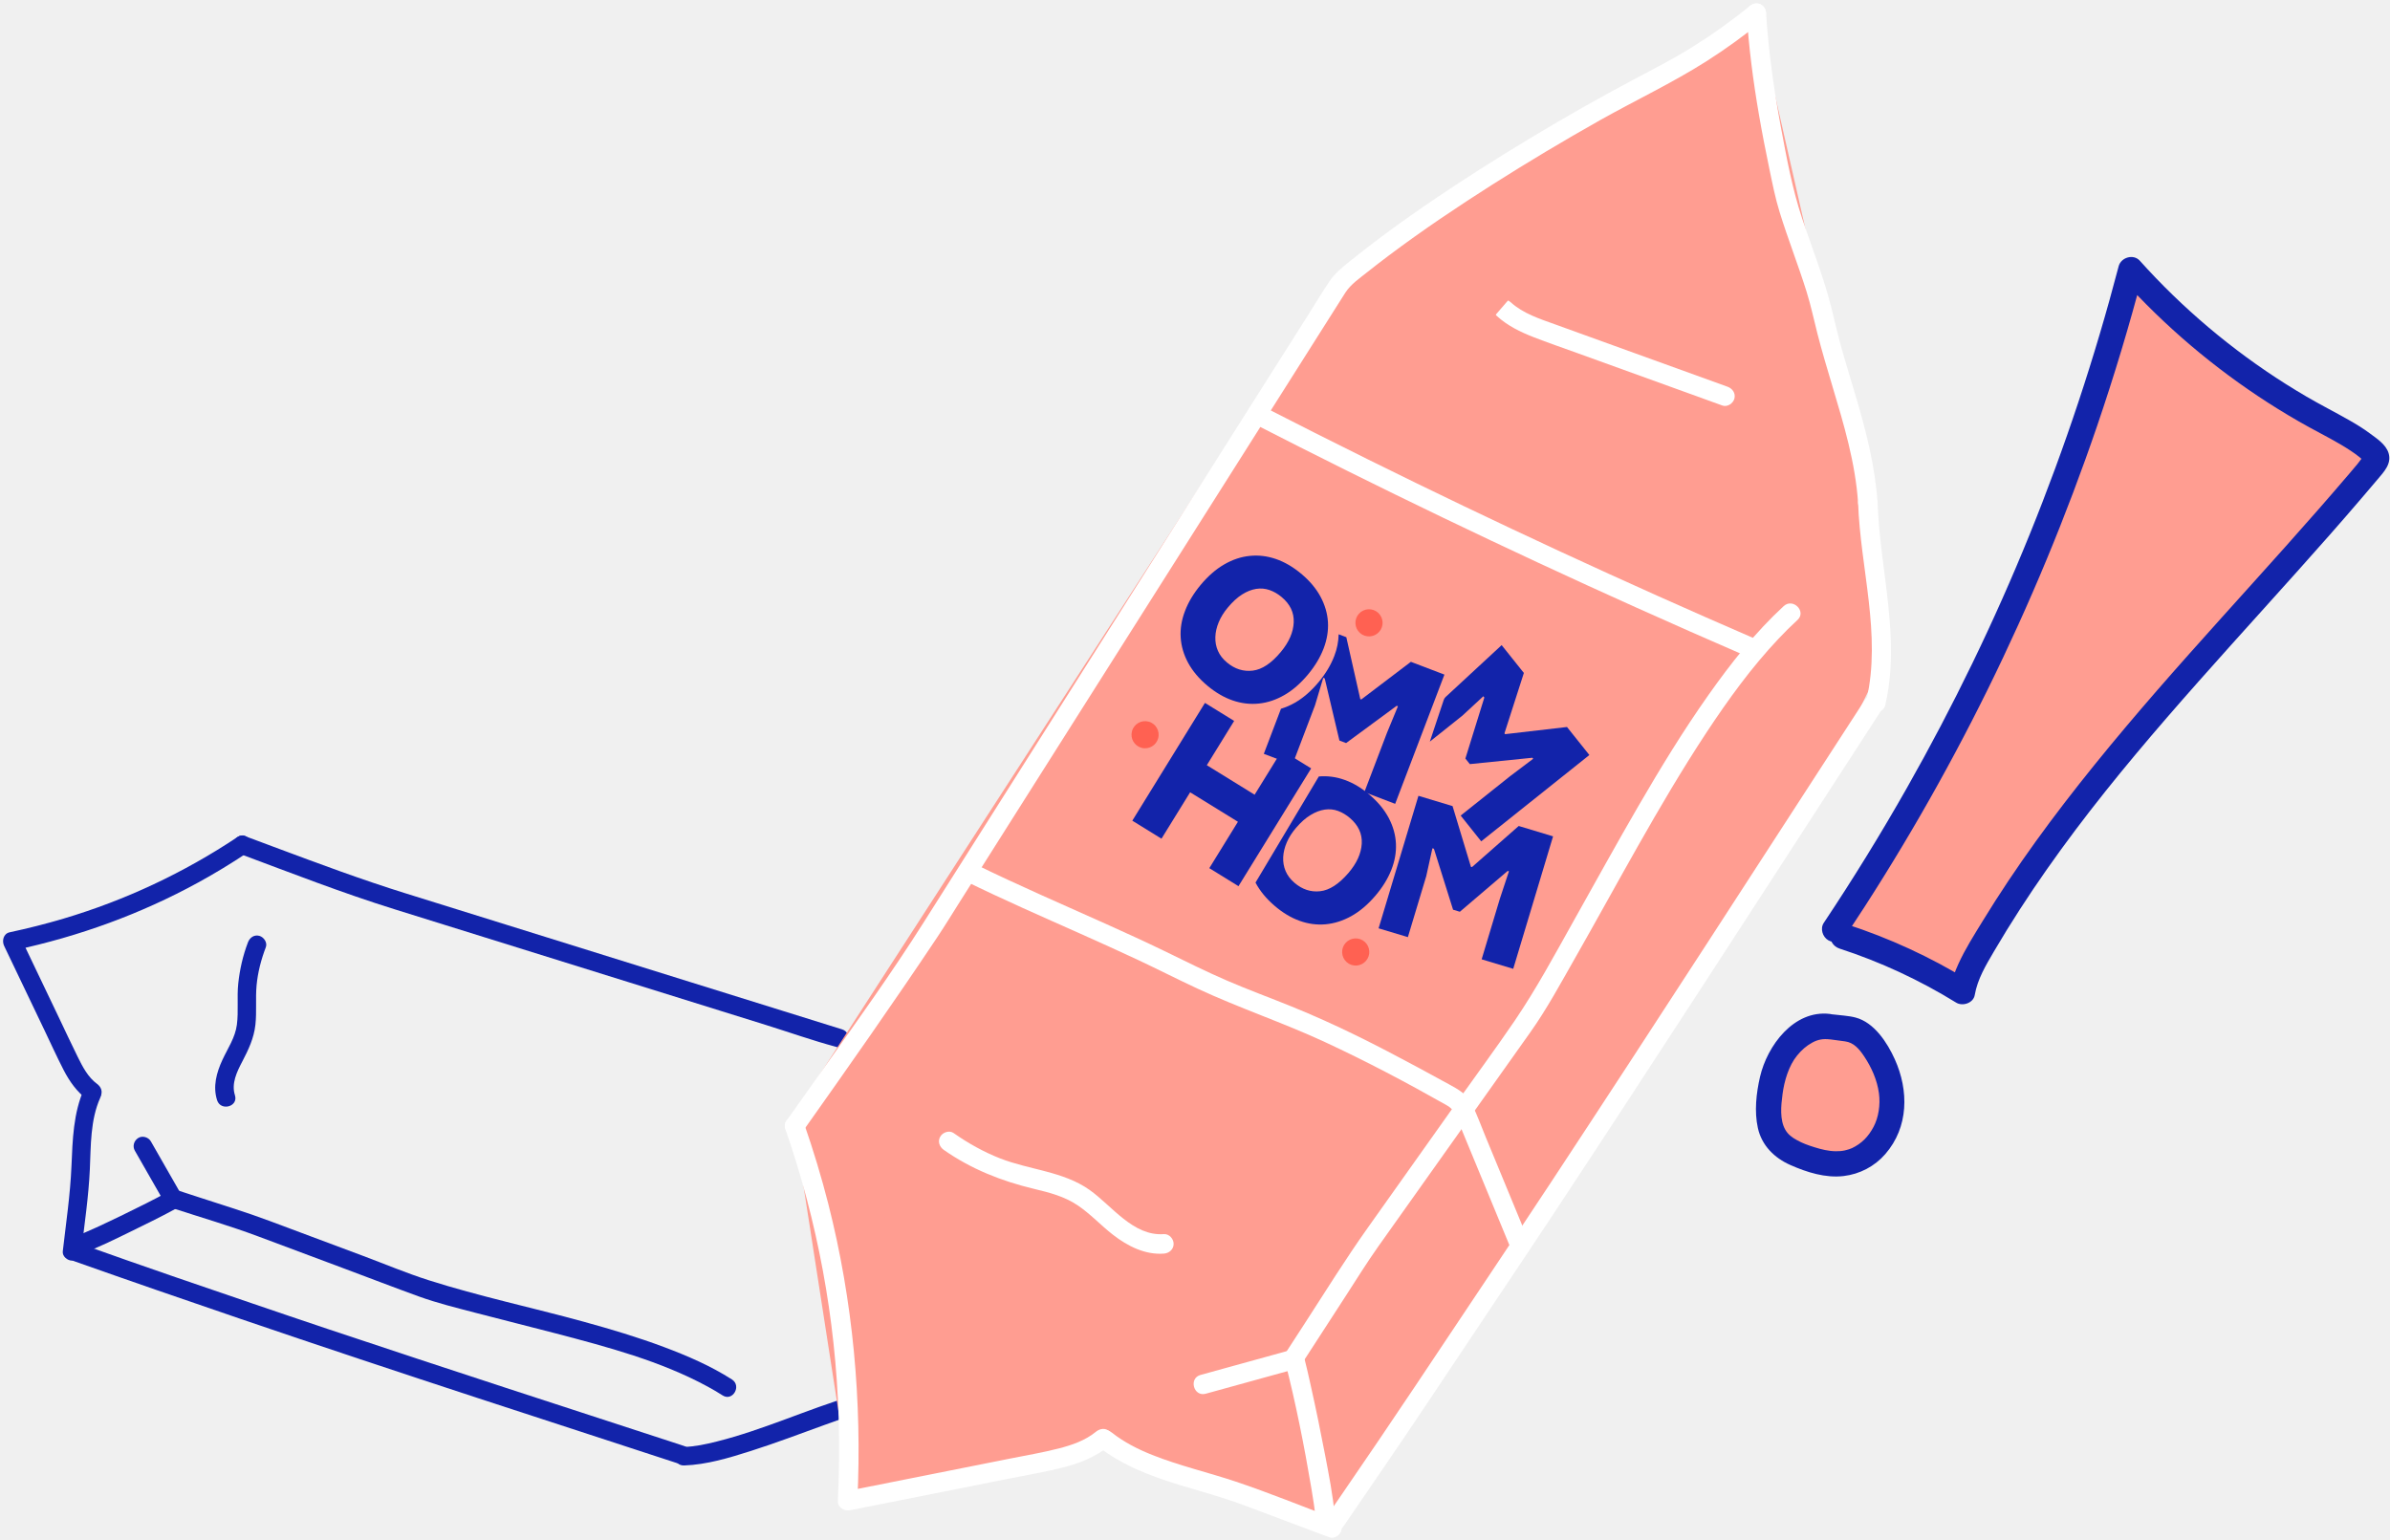
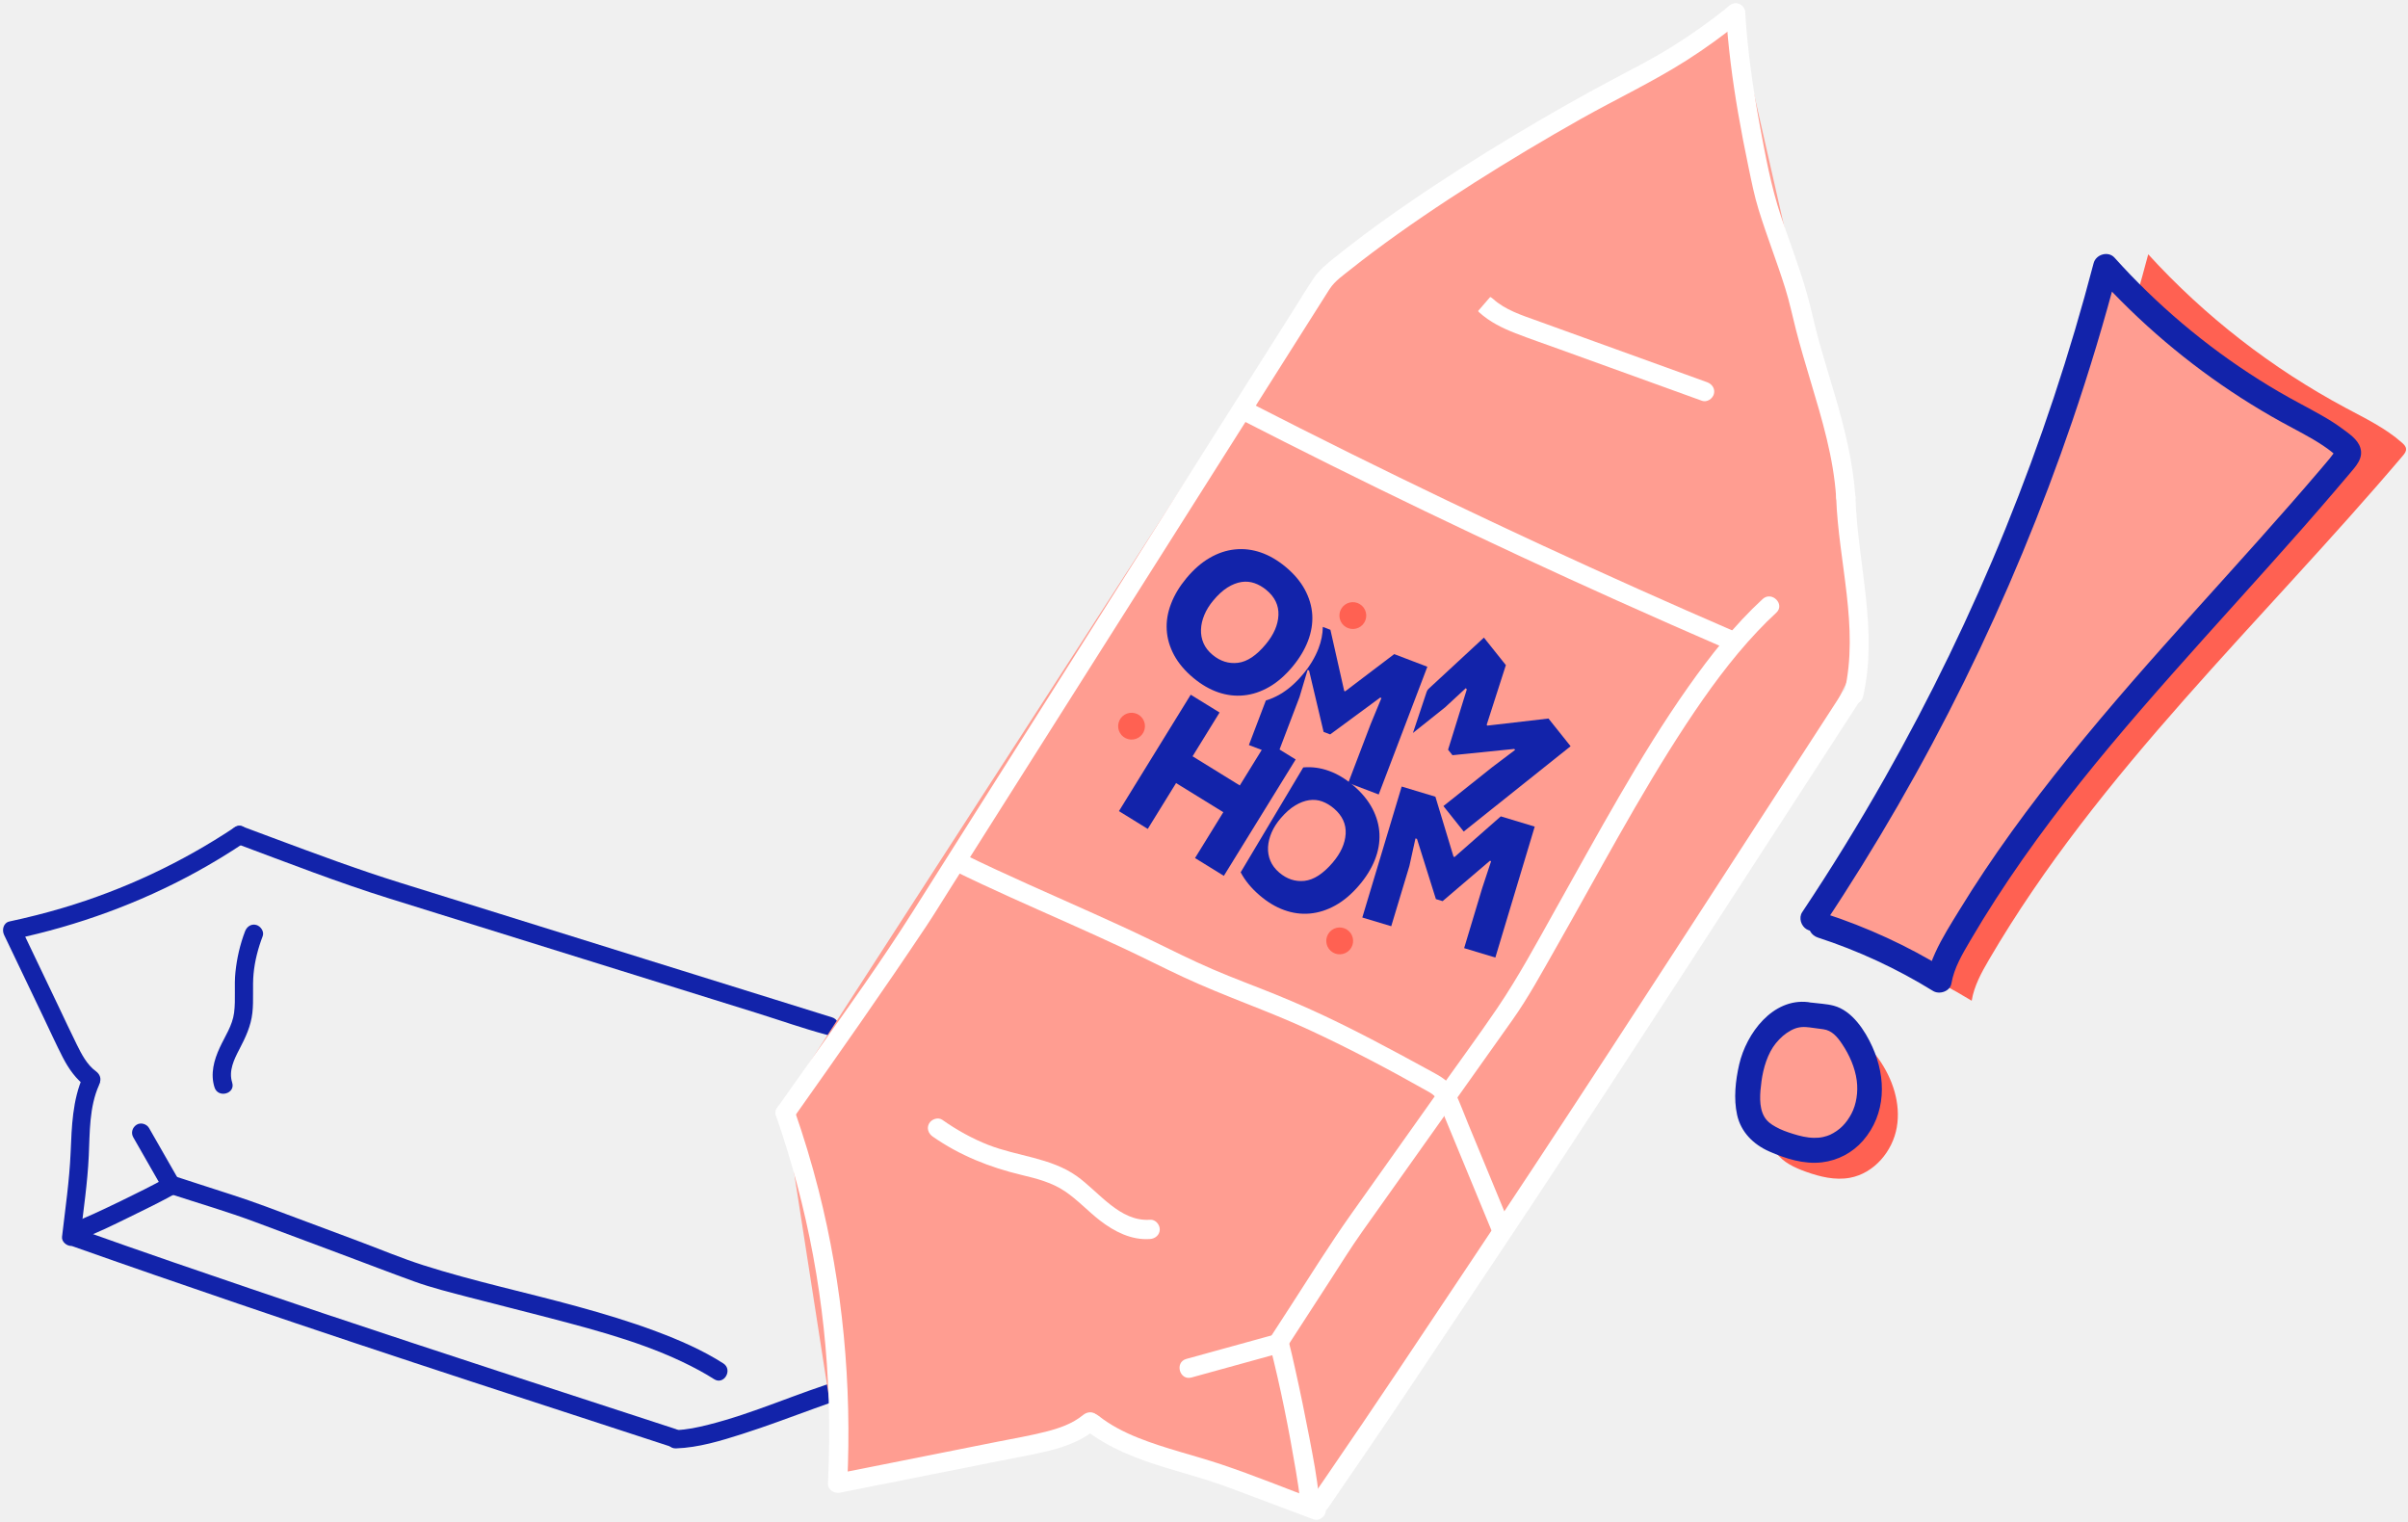
- <svg xmlns="http://www.w3.org/2000/svg" width="613" height="395" viewBox="0 0 613 395" fill="none">
+ <svg xmlns="http://www.w3.org/2000/svg" width="625" height="395" viewBox="0 0 625 395" fill="none">
  <path d="M218.691 358.027C206.951 361.537 195.781 366.767 183.871 369.747C180.921 370.487 178.311 371.047 175.451 371.147C172.401 371.247 172.391 375.997 175.451 375.897C181.281 375.697 187.071 373.937 192.591 372.177C198.961 370.147 205.211 367.777 211.501 365.497C214.301 364.477 217.111 363.467 219.961 362.607C222.881 361.737 221.631 357.157 218.691 358.027Z" fill="#1223AA" />
  <path d="M20.851 320.988C21.661 313.998 22.721 306.988 23.041 299.958C23.321 293.868 23.151 287.318 25.691 281.628C26.211 280.458 26.031 279.078 24.841 278.378C23.831 277.788 22.121 278.049 21.591 279.229C18.791 285.509 18.621 292.348 18.331 299.108C18.021 306.428 16.941 313.709 16.101 320.979C15.951 322.259 17.301 323.358 18.481 323.358C19.881 323.358 20.701 322.268 20.851 320.988Z" fill="#1223AA" />
  <path d="M24.89 278.019C22.58 276.329 21.19 273.639 19.95 271.129C18.29 267.769 16.71 264.379 15.1 260.999C11.79 254.079 8.48 247.149 5.17 240.229C4.7 241.389 4.22 242.559 3.75 243.719C20.2 240.209 36.15 234.429 50.91 226.329C55.16 223.999 59.3 221.479 63.34 218.789C65.87 217.099 63.5 212.989 60.94 214.689C47.19 223.849 32.17 230.909 16.33 235.619C11.76 236.979 7.14 238.139 2.48 239.139C0.87 239.479 0.44 241.329 1.06 242.629C4.51 249.849 7.97 257.069 11.42 264.289C13.03 267.659 14.58 271.079 16.29 274.409C17.84 277.419 19.74 280.109 22.49 282.119C23.53 282.879 25.14 282.299 25.74 281.269C26.45 280.069 25.93 278.779 24.89 278.019Z" fill="#1223AA" />
  <path d="M46.539 306.479C43.919 301.909 41.299 297.339 38.689 292.759C38.069 291.679 36.509 291.219 35.439 291.909C34.349 292.609 33.929 294.009 34.589 295.159C37.209 299.729 39.829 304.299 42.439 308.879C43.059 309.959 44.619 310.419 45.689 309.729C46.779 309.019 47.199 307.629 46.539 306.479Z" fill="#1223AA" />
  <path d="M187.72 353.828C182.3 350.368 176.34 347.788 170.34 345.538C163.6 343.008 156.69 340.948 149.75 339.038C136.47 335.388 122.94 332.528 109.81 328.338C104.19 326.538 98.7 324.228 93.17 322.158C85.18 319.168 77.19 316.188 69.2 313.198C63.16 310.938 56.99 309.058 50.87 307.058C49.1 306.478 47.33 305.898 45.56 305.328C42.65 304.378 41.4 308.958 44.3 309.908C51.61 312.298 59.06 314.458 66.27 317.158C73.67 319.928 81.07 322.688 88.47 325.458C94.79 327.818 101.09 330.248 107.43 332.548C112.1 334.238 117 335.438 121.8 336.698C128.72 338.518 135.68 340.218 142.6 342.038C155.82 345.508 169.47 349.118 181.54 355.688C182.83 356.388 184.1 357.138 185.34 357.928C187.91 359.578 190.3 355.478 187.72 353.828Z" fill="#1223AA" />
  <path d="M60.259 280.94C59.299 277.92 60.749 274.95 62.129 272.31C63.719 269.26 65.129 266.31 65.509 262.85C65.879 259.5 65.499 256.12 65.809 252.76C66.119 249.41 66.979 246.12 68.179 242.97C68.639 241.77 67.669 240.37 66.519 240.05C65.179 239.68 64.059 240.51 63.599 241.71C62.299 245.12 61.489 248.66 61.109 252.29C60.739 255.8 61.209 259.35 60.759 262.84C60.329 266.16 58.409 268.91 57.039 271.88C55.539 275.11 54.559 278.69 55.679 282.2C56.599 285.11 61.189 283.87 60.259 280.94Z" fill="#1223AA" />
  <path d="M175.46 370.9C144.93 360.94 114.39 351.04 83.94 340.85C70.97 336.51 58.04 332.05 45.1 327.63C36.82 324.8 28.58 321.87 20.33 318.94C19.12 318.51 17.73 319.43 17.41 320.6C17.05 321.91 17.86 323.09 19.07 323.52C33.22 328.53 47.4 333.42 61.6 338.27C81.96 345.22 102.37 352 122.81 358.7C139.94 364.31 157.07 369.89 174.21 375.48C177.11 376.43 178.36 371.84 175.46 370.9Z" fill="#1223AA" />
  <path d="M215.96 264.028C211.02 262.488 206.08 260.948 201.14 259.408C189.87 255.898 178.61 252.388 167.34 248.878C154.79 244.968 142.23 241.058 129.68 237.138C121.12 234.468 112.56 231.808 104 229.138C92.85 225.668 81.89 221.578 70.95 217.498C68.22 216.478 65.49 215.458 62.76 214.438C61.56 213.988 60.16 214.938 59.84 216.098C59.47 217.428 60.29 218.568 61.5 219.018C74.65 223.918 87.78 229.048 101.19 233.228C108.89 235.628 116.6 238.028 124.3 240.428C136.64 244.278 148.99 248.118 161.33 251.968C173.05 255.618 184.78 259.278 196.5 262.928C202.46 264.788 208.4 266.898 214.43 268.518C214.52 268.538 214.6 268.568 214.69 268.598C217.62 269.528 218.87 264.938 215.96 264.028Z" fill="#1223AA" />
  <path d="M43.288 305.618C39.419 307.758 35.438 309.708 31.459 311.648C29.169 312.758 26.878 313.858 24.558 314.918C23.578 315.358 22.608 315.798 21.619 316.218C21.488 316.278 21.279 316.358 20.799 316.558C20.419 316.708 20.038 316.858 19.648 316.998C18.439 317.438 17.628 318.618 17.988 319.918C18.308 321.078 19.698 322.018 20.909 321.578C25.248 320.008 29.419 317.908 33.559 315.888C37.629 313.908 41.709 311.908 45.669 309.718C48.368 308.248 45.978 304.148 43.288 305.618Z" fill="#1223AA" />
  <path d="M203.312 286.356L218.403 383.576L280.693 369.156L339.453 392.056L371.763 343.166L390.602 315.546L469.393 197.196L483.372 168.856L474.773 109.076L448.292 3.516L340.763 73.846L203.312 286.356Z" fill="#FF9D91" />
-   <path d="M479.078 129.027C479.598 145.557 485.088 163.377 481.148 180.117Z" fill="#FF9D91" />
+   <path d="M479.078 129.027C479.598 145.557 485.088 163.377 481.148 180.117L479.078 129.027Z" fill="#FF9D91" />
  <path d="M476.58 129.028C477.15 145.768 482.58 162.758 478.74 179.458C478.02 182.588 482.84 183.928 483.56 180.788C487.53 163.538 482.17 146.318 481.58 129.028C481.47 125.818 476.47 125.808 476.58 129.028Z" fill="white" />
  <path d="M341.631 391.91C334.211 389.12 326.791 386.33 319.371 383.54C307.581 379.11 293.201 377.09 283.391 369.23" fill="#FF9D91" />
  <path d="M342.302 389.499C333.872 386.329 325.492 382.899 316.952 380.039C309.832 377.659 302.482 375.969 295.502 373.189C291.862 371.739 288.252 369.909 285.172 367.469C284.112 366.629 282.672 366.439 281.632 367.469C280.762 368.339 280.572 370.159 281.632 371.009C287.762 375.859 295.072 378.599 302.472 380.879C306.162 382.009 309.892 383.039 313.572 384.209C317.662 385.499 321.652 387.079 325.662 388.579C330.762 390.499 335.862 392.419 340.962 394.329C342.222 394.809 343.702 393.799 344.042 392.579C344.432 391.169 343.572 389.979 342.302 389.499Z" fill="white" />
  <path d="M282.88 369.008C278.43 372.748 272.45 374.018 266.73 375.148C250.29 378.418 233.85 381.688 217.41 384.968C219.02 352.048 214.71 319.978 203.82 288.828" fill="#FF9D91" />
  <path d="M281.111 367.237C278.351 369.507 274.89 370.687 271.47 371.557C267.35 372.607 263.141 373.318 258.981 374.148C250.031 375.928 241.071 377.707 232.121 379.497C226.991 380.517 221.861 381.537 216.741 382.557C217.791 383.357 218.851 384.167 219.901 384.967C221.121 359.407 218.771 333.677 212.461 308.857C210.681 301.867 208.59 294.967 206.22 288.157C205.78 286.887 204.511 286.037 203.141 286.407C201.901 286.747 200.951 288.197 201.391 289.487C209.681 313.267 214.291 338.187 215.091 363.357C215.321 370.557 215.241 377.767 214.901 384.967C214.821 386.697 216.561 387.677 218.061 387.377C227.341 385.527 236.621 383.688 245.901 381.838C250.461 380.928 255.021 380.027 259.571 379.117C263.851 378.267 268.161 377.527 272.391 376.477C276.841 375.377 281.071 373.708 284.631 370.768C285.671 369.908 285.521 368.117 284.631 367.227C283.611 366.207 282.161 366.377 281.111 367.237Z" fill="white" />
-   <path d="M332.04 348.617C324.22 350.777 316.4 352.937 308.59 355.087Z" fill="#FF9D91" />
+   <path d="M332.04 348.617C324.22 350.777 316.4 352.937 308.59 355.087L332.04 348.617Z" fill="#FF9D91" />
  <path d="M331.369 346.208C323.549 348.368 315.729 350.528 307.919 352.678C304.819 353.528 306.139 358.358 309.249 357.498C317.069 355.338 324.889 353.178 332.699 351.028C335.799 350.168 334.479 345.348 331.369 346.208Z" fill="white" />
  <path d="M450.473 3.367C451.383 17.907 453.893 32.387 457.773 49.787C459.313 56.687 465.553 71.747 467.353 79.887C471.213 97.347 478.013 112.147 479.073 129.017" fill="#FF9D91" />
  <path d="M447.972 3.367C448.532 12.097 449.652 20.777 451.142 29.397C451.942 34.047 452.852 38.687 453.812 43.297C454.592 47.027 455.322 50.777 456.452 54.417C458.572 61.287 461.222 67.977 463.362 74.827C464.472 78.367 465.222 81.987 466.142 85.577C467.312 90.137 468.662 94.647 470.012 99.157C472.942 108.927 475.892 118.777 476.572 129.017C476.662 130.367 477.662 131.517 479.072 131.517C480.352 131.517 481.662 130.367 481.572 129.017C480.962 119.817 478.712 110.907 476.112 102.097C474.792 97.637 473.412 93.187 472.162 88.707C471.032 84.667 470.202 80.557 469.082 76.527C467.152 69.587 464.502 62.877 462.232 56.057C459.672 48.387 458.222 40.377 456.742 32.437C454.952 22.817 453.592 13.127 452.972 3.367C452.882 2.017 451.882 0.867 450.472 0.867C449.192 0.867 447.892 2.017 447.972 3.367Z" fill="white" />
  <path d="M355.61 65.457C358.83 65.457 358.83 60.457 355.61 60.457C352.4 60.457 352.39 65.457 355.61 65.457Z" fill="white" />
  <path d="M459.259 157.234C433.139 181.194 409.949 233.284 390.709 262.974L349.869 320.534C338.429 338.194 343.549 330.294 332.109 347.954" fill="#FF9D91" />
  <path d="M457.5 155.466C450.16 162.226 443.93 170.146 438.19 178.276C431.73 187.426 425.88 197.006 420.26 206.696C414.59 216.456 409.15 226.356 403.63 236.196C398.82 244.786 394.1 253.566 388.57 261.716C383.58 269.056 378.29 276.196 373.16 283.436C365.7 293.946 358.24 304.466 350.78 314.976C345.1 322.976 339.92 331.326 334.59 339.556C333.05 341.936 331.51 344.316 329.96 346.696C328.21 349.406 332.53 351.916 334.28 349.216C337.93 343.586 341.58 337.946 345.23 332.316C347.97 328.076 350.63 323.786 353.55 319.666C360.48 309.906 367.41 300.136 374.34 290.376C380.4 281.846 386.45 273.306 392.51 264.776C396.72 258.846 400.23 252.326 403.83 246.016C409.32 236.386 414.63 226.666 420.1 217.026C425.7 207.146 431.45 197.346 437.7 187.866C443.26 179.446 449.21 171.206 456.15 163.856C457.72 162.186 459.35 160.566 461.04 159.016C463.4 156.816 459.86 153.296 457.5 155.466Z" fill="white" />
  <path d="M298.522 319.057C294.062 319.467 289.812 317.077 286.352 314.257C282.882 311.437 279.802 308.067 275.882 305.917C271.602 303.567 266.642 302.837 261.932 301.557C255.282 299.747 248.952 296.767 243.332 292.797" fill="#FF9D91" />
  <path d="M298.52 316.556C290.62 317.136 285.23 309.306 279.44 305.206C272.71 300.446 264.06 300.086 256.54 297.146C252.31 295.486 248.301 293.246 244.591 290.636C243.481 289.856 241.81 290.436 241.17 291.536C240.44 292.786 240.96 294.176 242.07 294.956C249.08 299.866 256.88 302.956 265.16 304.936C269.1 305.876 273 306.876 276.4 309.166C279.68 311.376 282.37 314.326 285.49 316.746C289.21 319.626 293.68 321.916 298.52 321.556C299.87 321.456 301.02 320.476 301.02 319.056C301.02 317.786 299.88 316.456 298.52 316.556Z" fill="white" />
  <path d="M442.424 101.609C427.264 96.129 412.094 90.649 396.934 85.159C392.924 83.709 388.794 82.189 385.684 79.289" fill="#FF9D91" />
  <path d="M443.092 99.198C433.242 95.638 423.392 92.078 413.552 88.518C408.702 86.768 403.862 85.018 399.012 83.258C394.992 81.808 390.682 80.458 387.462 77.518C385.082 75.358 381.542 78.888 383.922 81.058C386.672 83.558 389.922 85.148 393.362 86.488C397.032 87.918 400.772 89.198 404.482 90.538C412.372 93.388 420.272 96.248 428.162 99.098C432.692 100.738 437.232 102.378 441.762 104.018C443.032 104.478 444.502 103.498 444.842 102.268C445.222 100.878 444.362 99.658 443.092 99.198Z" fill="white" />
  <path d="M480.401 180.895C473.261 191.915 466.111 202.945 458.971 213.965C437.021 247.845 415.061 281.725 392.781 315.395L362.541 360.695C352.601 375.515 352.531 375.465 342.461 390.195" fill="#FF9D91" />
  <path d="M478.241 179.636C464.891 200.236 451.551 220.846 438.181 241.446C424.851 261.986 411.481 282.506 398.011 302.956C392.461 311.376 386.871 319.766 381.271 328.156C375.151 337.326 369.031 346.496 362.901 355.666C356.861 364.706 350.751 373.696 344.601 382.666C343.171 384.756 341.731 386.846 340.301 388.936C339.541 390.046 340.091 391.706 341.201 392.356C342.441 393.076 343.861 392.576 344.621 391.456C351.761 381.016 358.931 370.606 365.951 360.086C371.701 351.476 377.451 342.866 383.201 334.256C387.941 327.156 392.701 320.056 397.411 312.936C410.911 292.506 424.291 271.996 437.631 251.466C451.001 230.886 464.331 210.296 477.671 189.696C479.301 187.186 480.921 184.676 482.551 182.166C484.321 179.456 479.991 176.946 478.241 179.636Z" fill="white" />
  <path d="M450.47 3.367C442.54 9.847 433.92 15.497 424.79 20.177C402.02 31.877 366.82 52.977 345.5 70.787C344.5 71.617 343.64 72.597 342.94 73.697L238.74 238.367C223.87 260.677 219.31 266.937 203.82 288.827" fill="#FF9D91" />
  <path d="M448.709 1.607C443.959 5.477 438.949 9.027 433.749 12.257C429.059 15.167 424.169 17.667 419.299 20.247C410.349 24.977 401.559 29.997 392.879 35.207C383.429 40.887 374.119 46.797 365.039 53.057C360.799 55.977 356.609 58.977 352.509 62.097C350.479 63.637 348.469 65.197 346.479 66.797C344.429 68.447 342.409 70.037 340.929 72.257C339.019 75.107 337.249 78.067 335.409 80.967C330.709 88.387 326.009 95.817 321.309 103.237C314.839 113.457 308.379 123.667 301.909 133.887C294.759 145.177 287.619 156.467 280.469 167.767C273.739 178.397 267.019 189.027 260.289 199.657C255.079 207.887 249.879 216.117 244.669 224.337C242.079 228.427 239.489 232.527 236.899 236.617C228.829 249.377 219.979 261.697 211.259 274.017C208.059 278.537 204.859 283.057 201.659 287.577C200.879 288.677 201.459 290.357 202.559 290.997C203.809 291.727 205.199 291.207 205.979 290.097C217.639 273.627 229.239 257.127 240.439 240.337C242.429 237.357 244.299 234.277 246.219 231.247C250.879 223.877 255.539 216.517 260.199 209.147C266.649 198.947 273.109 188.757 279.559 178.557C286.709 167.267 293.849 155.977 300.999 144.687C307.739 134.047 314.469 123.397 321.209 112.757C326.419 104.517 331.639 96.277 336.849 88.037C339.489 83.877 342.119 79.707 344.759 75.547C344.879 75.357 344.999 75.167 345.119 74.987C346.489 72.887 348.709 71.387 350.649 69.837C352.489 68.367 354.349 66.937 356.229 65.527C364.789 59.107 373.679 53.127 382.709 47.387C391.809 41.607 401.069 36.077 410.459 30.787C419.469 25.727 428.869 21.297 437.609 15.757C442.699 12.527 447.579 8.967 452.259 5.157C453.309 4.307 453.149 2.507 452.259 1.617C451.209 0.567 449.759 0.747 448.709 1.607Z" fill="white" />
-   <path d="M332.043 348.617C334.023 356.327 339.143 380.667 339.833 388.587Z" fill="#FF9D91" />
+   <path d="M332.043 348.617C334.023 356.327 339.143 380.667 339.833 388.587L332.043 348.617Z" fill="#FF9D91" />
  <path d="M329.622 349.276C332.352 359.956 334.512 370.846 336.342 381.716C336.572 383.056 336.782 384.396 336.982 385.746C337.002 385.916 337.122 386.726 337.092 386.506C337.052 386.236 337.152 386.976 337.162 387.086C337.222 387.586 337.272 388.086 337.322 388.586C337.442 389.926 338.382 391.086 339.822 391.086C341.082 391.086 342.442 389.936 342.322 388.586C341.862 383.446 340.842 378.336 339.882 373.276C338.732 367.246 337.492 361.226 336.152 355.236C335.612 352.796 335.062 350.366 334.442 347.946C333.652 344.836 328.832 346.156 329.622 349.276Z" fill="white" />
+   <path d="M475.635 269.089C470.825 268.419 466.205 271.639 463.395 275.539C460.585 279.439 459.505 284.309 459.115 289.079C458.825 292.569 458.955 296.329 461.015 299.179C462.815 301.679 465.795 303.049 468.725 304.099C472.375 305.409 476.315 306.369 480.135 305.669C486.425 304.519 491.235 298.789 492.315 292.569C493.395 286.349 491.235 279.899 487.555 274.749C486.025 272.609 484.095 270.559 481.535 269.869L475.635 269.089Z" fill="#FF6152" />
+   <path d="M479.195 244.88C490.605 248.51 501.565 253.51 511.755 259.72C512.375 255.88 514.305 252.38 516.275 249.01C544.725 200.35 587.095 161.38 623.635 118.3C624.085 117.77 624.565 117.16 624.495 116.47C624.435 115.84 623.945 115.34 623.465 114.92C619.195 111.12 613.945 108.6 608.885 105.89C589.645 95.6 572.205 82.05 557.575 66C540.925 128.86 513.545 188.96 476.945 242.99" fill="#FF6152" />
  <path d="M469.33 263.327C464.8 262.687 460.44 265.767 457.8 269.497C455.16 273.227 454.13 277.877 453.76 282.437C453.49 285.767 453.61 289.367 455.55 292.097C457.25 294.487 460.06 295.797 462.81 296.797C466.25 298.047 469.96 298.967 473.56 298.297C479.49 297.197 484.01 291.717 485.04 285.777C486.06 279.837 484.02 273.667 480.55 268.737C479.11 266.697 477.29 264.727 474.88 264.067L469.33 263.327Z" fill="#FF9D91" />
  <path d="M469.33 260.078C460.09 258.978 453.27 268.218 451.42 276.208C450.45 280.408 449.93 285.098 450.87 289.348C451.86 293.818 455.11 297.028 459.2 298.828C463.43 300.698 468.21 302.218 472.88 301.658C477.01 301.168 480.81 299.178 483.55 296.028C489.56 289.118 489.62 279.748 485.98 271.688C484.06 267.448 480.73 262.278 475.94 261.008C474.11 260.518 472.08 260.458 470.2 260.208C468.46 259.978 466.71 260.628 466.2 262.478C465.78 263.988 466.72 266.238 468.47 266.478C470.06 266.688 471.65 266.908 473.24 267.118C475.45 267.418 476.84 269.038 478.1 270.918C480.01 273.758 481.47 277.048 481.92 280.408C482.32 283.398 481.82 286.628 480.55 289.028C479.22 291.528 477.53 293.318 474.91 294.548C475.21 294.408 474.36 294.758 474.23 294.798C473.9 294.908 473.56 294.998 473.21 295.078C472.43 295.258 471.64 295.308 470.84 295.298C468.98 295.278 467.18 294.828 465.41 294.278C463.74 293.758 462.34 293.258 460.92 292.468C459.59 291.738 458.62 291.008 457.92 289.808C456.45 287.268 456.79 283.658 457.2 280.598C457.65 277.228 458.8 273.348 460.92 270.758C462.08 269.338 463.28 268.268 464.84 267.418C466.27 266.638 467.62 266.398 469.34 266.608C471.09 266.818 472.59 264.968 472.59 263.358C472.58 261.398 471.08 260.278 469.33 260.078Z" fill="#1223AA" />
  <path d="M472.68 240.188C483.43 243.658 493.75 248.438 503.36 254.368C503.95 250.698 505.76 247.348 507.62 244.128C534.42 197.618 574.34 160.358 608.77 119.168C609.19 118.658 609.64 118.078 609.58 117.418C609.53 116.818 609.06 116.338 608.61 115.938C604.58 112.308 599.64 109.898 594.88 107.308C576.75 97.478 560.32 84.508 546.54 69.168C530.85 129.268 505.06 186.708 470.57 238.368" fill="#FF9D91" />
  <path d="M471.821 243.316C482.311 246.726 492.331 251.386 501.721 257.176C503.371 258.196 506.141 257.306 506.491 255.236C507.201 251.136 509.341 247.606 511.411 244.066C513.541 240.426 515.761 236.826 518.051 233.286C522.541 226.326 527.321 219.556 532.291 212.936C542.241 199.696 553.011 187.096 563.981 174.706C575.081 162.166 586.421 149.826 597.491 137.256C600.291 134.076 603.071 130.876 605.821 127.656C607.151 126.106 608.471 124.546 609.791 122.986C611.411 121.056 613.481 118.986 612.631 116.216C611.951 113.996 609.631 112.506 607.871 111.196C606.171 109.926 604.361 108.816 602.511 107.766C598.901 105.716 595.191 103.836 591.611 101.746C577.391 93.446 564.371 83.186 552.951 71.316C551.551 69.856 550.181 68.376 548.831 66.876C547.181 65.046 543.991 66.026 543.401 68.306C537.281 91.706 529.651 114.706 520.561 137.126C511.521 159.416 500.991 181.106 489.131 202.036C482.431 213.856 475.301 225.426 467.761 236.736C466.791 238.196 467.471 240.336 468.931 241.186C470.521 242.116 472.401 241.486 473.381 240.016C486.881 219.766 499.071 198.646 509.831 176.816C520.611 154.936 529.991 132.356 537.871 109.276C542.281 96.346 546.221 83.256 549.671 70.036C547.861 70.516 546.051 70.996 544.241 71.466C555.231 83.676 567.881 94.396 581.701 103.286C585.161 105.506 588.691 107.616 592.291 109.596C595.881 111.576 599.581 113.386 602.991 115.666C603.731 116.166 604.461 116.676 605.151 117.236C605.491 117.516 605.831 117.796 606.151 118.086C606.271 118.196 606.561 118.436 606.561 118.436C606.521 118.456 606.461 116.876 606.461 116.866C606.261 116.826 604.831 118.816 604.641 119.036C603.931 119.876 603.231 120.706 602.521 121.546C599.871 124.656 597.191 127.756 594.501 130.826C583.611 143.266 572.421 155.436 561.441 167.796C550.401 180.206 539.591 192.826 529.471 205.996C524.471 212.506 519.651 219.156 515.091 225.986C512.831 229.376 510.631 232.806 508.511 236.276C506.331 239.836 504.041 243.426 502.311 247.226C501.391 249.246 500.621 251.306 500.241 253.496C501.831 252.846 503.421 252.206 505.011 251.556C495.151 245.486 484.561 240.616 473.551 237.046C471.881 236.506 470.001 237.676 469.551 239.316C469.071 241.076 470.151 242.776 471.821 243.316Z" fill="#1223AA" />
  <path d="M338.26 199.166C340.51 198.976 342.73 199.266 344.93 200.066C347.13 200.856 349.26 202.136 351.31 203.896C353.47 205.746 355.099 207.736 356.219 209.866C357.329 211.996 357.939 214.186 358.039 216.426C358.139 218.666 357.74 220.916 356.83 223.196C355.92 225.466 354.56 227.666 352.74 229.786C350.8 232.056 348.75 233.786 346.59 234.986C344.43 236.186 342.229 236.886 339.979 237.086C337.729 237.286 335.51 236.986 333.31 236.186C331.11 235.396 328.98 234.116 326.93 232.356C324.77 230.506 323.14 228.516 322.02 226.386L338.26 199.166ZM332.4 212.366C331.38 213.556 330.599 214.786 330.049 216.056C329.499 217.326 329.19 218.586 329.12 219.846C329.06 221.096 329.259 222.286 329.729 223.406C330.199 224.526 330.96 225.536 332.02 226.446C334.01 228.146 336.2 228.866 338.59 228.606C340.98 228.346 343.4 226.776 345.87 223.906C347.99 221.426 349.12 218.926 349.27 216.396C349.41 213.876 348.4 211.686 346.25 209.836C345.29 209.016 344.27 208.406 343.19 208.006C342.11 207.606 340.969 207.496 339.789 207.666C338.609 207.836 337.389 208.296 336.159 209.046C334.909 209.786 333.66 210.896 332.4 212.366Z" fill="#1223AA" />
  <path d="M317.512 210.787L305.252 203.227L297.902 215.127L290.422 210.507L309.052 180.297L316.542 184.917L309.532 196.277L321.792 203.847L328.802 192.487L336.292 197.097L317.652 227.307L310.172 222.687L317.512 210.787Z" fill="#1223AA" />
  <path d="M387.341 199.077L393.24 194.627L393.031 194.367L376.99 195.997L375.85 194.567L380.711 178.917L380.451 178.597L375.07 183.577L366.73 190.227L370.3 179.527C370.39 179.247 370.561 178.997 370.771 178.787L385.151 165.477L390.85 172.617L385.87 188.107L386.04 188.317L401.91 186.477L407.651 193.667L379.91 215.807L374.641 209.197L387.341 199.077Z" fill="#1223AA" />
  <path d="M384.7 230.509L387.02 223.499L386.7 223.399L374.43 233.869L372.69 233.339L367.78 217.709L367.39 217.589L365.81 224.749L361.1 240.379L353.59 238.119L363.81 204.129L372.56 206.769L377.27 222.339L377.53 222.419L389.53 211.869L398.34 214.529L388.12 248.509L380.02 246.069L384.7 230.509Z" fill="#1223AA" />
  <path d="M297.061 189.346C296.571 191.206 294.671 192.316 292.811 191.826C290.951 191.336 289.841 189.436 290.331 187.576C290.821 185.716 292.721 184.606 294.591 185.096C296.441 185.576 297.551 187.486 297.061 189.346Z" fill="#FF6152" />
  <path d="M353.719 162.088C352.429 163.518 350.229 163.628 348.799 162.348C347.369 161.058 347.259 158.858 348.539 157.428C349.829 155.998 352.029 155.888 353.459 157.168C354.889 158.458 355.009 160.658 353.719 162.088Z" fill="#FF6152" />
  <path d="M350.309 246.518C349.019 247.948 346.819 248.068 345.389 246.778C343.959 245.488 343.849 243.288 345.129 241.858C346.419 240.428 348.619 240.308 350.049 241.598C351.479 242.878 351.599 245.088 350.309 246.518Z" fill="#FF6152" />
  <path d="M370.472 173.039L361.872 169.759L349.142 179.419L348.892 179.319L345.312 163.449L343.342 162.699C343.302 164.549 342.952 166.409 342.222 168.289C341.342 170.579 340.012 172.799 338.232 174.939C336.322 177.229 334.302 178.999 332.162 180.229C330.972 180.919 329.772 181.429 328.552 181.799L324.152 193.359L331.482 196.149L337.292 180.889L339.392 173.859L339.772 174.009L343.542 189.949L345.252 190.599L358.232 181.039L358.552 181.159L355.732 187.989L349.942 203.179L357.842 206.189L370.472 173.039Z" fill="#1223AA" />
  <path d="M307.92 150.067C309.83 147.777 311.85 146.007 313.99 144.777C316.13 143.537 318.32 142.807 320.57 142.587C322.81 142.357 325.04 142.627 327.25 143.387C329.46 144.147 331.61 145.397 333.69 147.127C335.88 148.947 337.54 150.917 338.68 153.027C339.82 155.147 340.46 157.327 340.6 159.557C340.73 161.787 340.36 164.057 339.49 166.337C338.61 168.627 337.28 170.847 335.5 172.987C333.59 175.277 331.57 177.047 329.43 178.277C327.29 179.507 325.1 180.247 322.85 180.467C320.61 180.697 318.38 180.427 316.17 179.667C313.96 178.907 311.81 177.657 309.73 175.927C307.55 174.107 305.89 172.137 304.74 170.027C303.6 167.907 302.96 165.727 302.83 163.497C302.69 161.257 303.06 158.997 303.94 156.717C304.8 154.437 306.14 152.217 307.92 150.067ZM314.89 155.867C313.89 157.067 313.12 158.307 312.59 159.587C312.06 160.867 311.76 162.127 311.72 163.387C311.68 164.637 311.89 165.827 312.38 166.937C312.86 168.047 313.64 169.047 314.72 169.947C316.73 171.617 318.93 172.307 321.32 172.017C323.7 171.727 326.11 170.127 328.53 167.207C330.62 164.697 331.71 162.177 331.82 159.647C331.93 157.117 330.89 154.947 328.7 153.127C327.73 152.317 326.7 151.727 325.61 151.347C324.52 150.967 323.39 150.867 322.2 151.047C321.02 151.237 319.81 151.707 318.59 152.477C317.36 153.247 316.13 154.377 314.89 155.867Z" fill="#1223AA" />
  <path d="M247.559 225.976C257.279 230.746 267.209 235.086 277.099 239.496C282.069 241.716 287.029 243.956 291.959 246.266C297.049 248.656 302.049 251.216 307.149 253.586C317.859 258.576 329.089 262.316 339.809 267.286C350.419 272.206 360.819 277.706 370.999 283.466C372.119 284.106 372.739 284.726 373.289 285.896C373.969 287.346 374.529 288.856 375.139 290.336C376.439 293.486 377.739 296.636 379.049 299.796C381.719 306.256 384.389 312.716 387.049 319.166C387.569 320.416 388.709 321.306 390.129 320.916C391.309 320.596 392.389 319.096 391.879 317.836C389.469 311.996 387.049 306.146 384.639 300.306C383.459 297.466 382.289 294.616 381.109 291.776C379.959 288.986 378.909 286.106 377.609 283.376C376.329 280.666 374.029 279.426 371.509 278.056C368.859 276.606 366.219 275.166 363.559 273.736C358.389 270.956 353.189 268.226 347.909 265.636C342.439 262.956 336.889 260.446 331.239 258.156C325.749 255.926 320.179 253.896 314.739 251.546C309.279 249.196 303.989 246.526 298.639 243.936C293.769 241.576 288.849 239.326 283.909 237.106C272.599 232.016 261.199 227.116 250.069 221.646C248.859 221.056 247.369 221.316 246.649 222.546C246.019 223.656 246.349 225.386 247.559 225.976Z" fill="white" />
  <path d="M321.089 108.418C337.289 116.728 353.589 124.838 369.999 132.728C386.409 140.618 402.909 148.308 419.519 155.768C428.859 159.968 438.229 164.098 447.629 168.168C448.869 168.708 450.309 168.538 451.049 167.268C451.669 166.208 451.399 164.388 450.149 163.848C433.439 156.618 416.819 149.178 400.299 141.528C383.779 133.878 367.359 126.008 351.039 117.928C341.859 113.388 332.719 108.768 323.609 104.098C320.759 102.628 318.219 106.948 321.089 108.418Z" fill="white" />
</svg>
